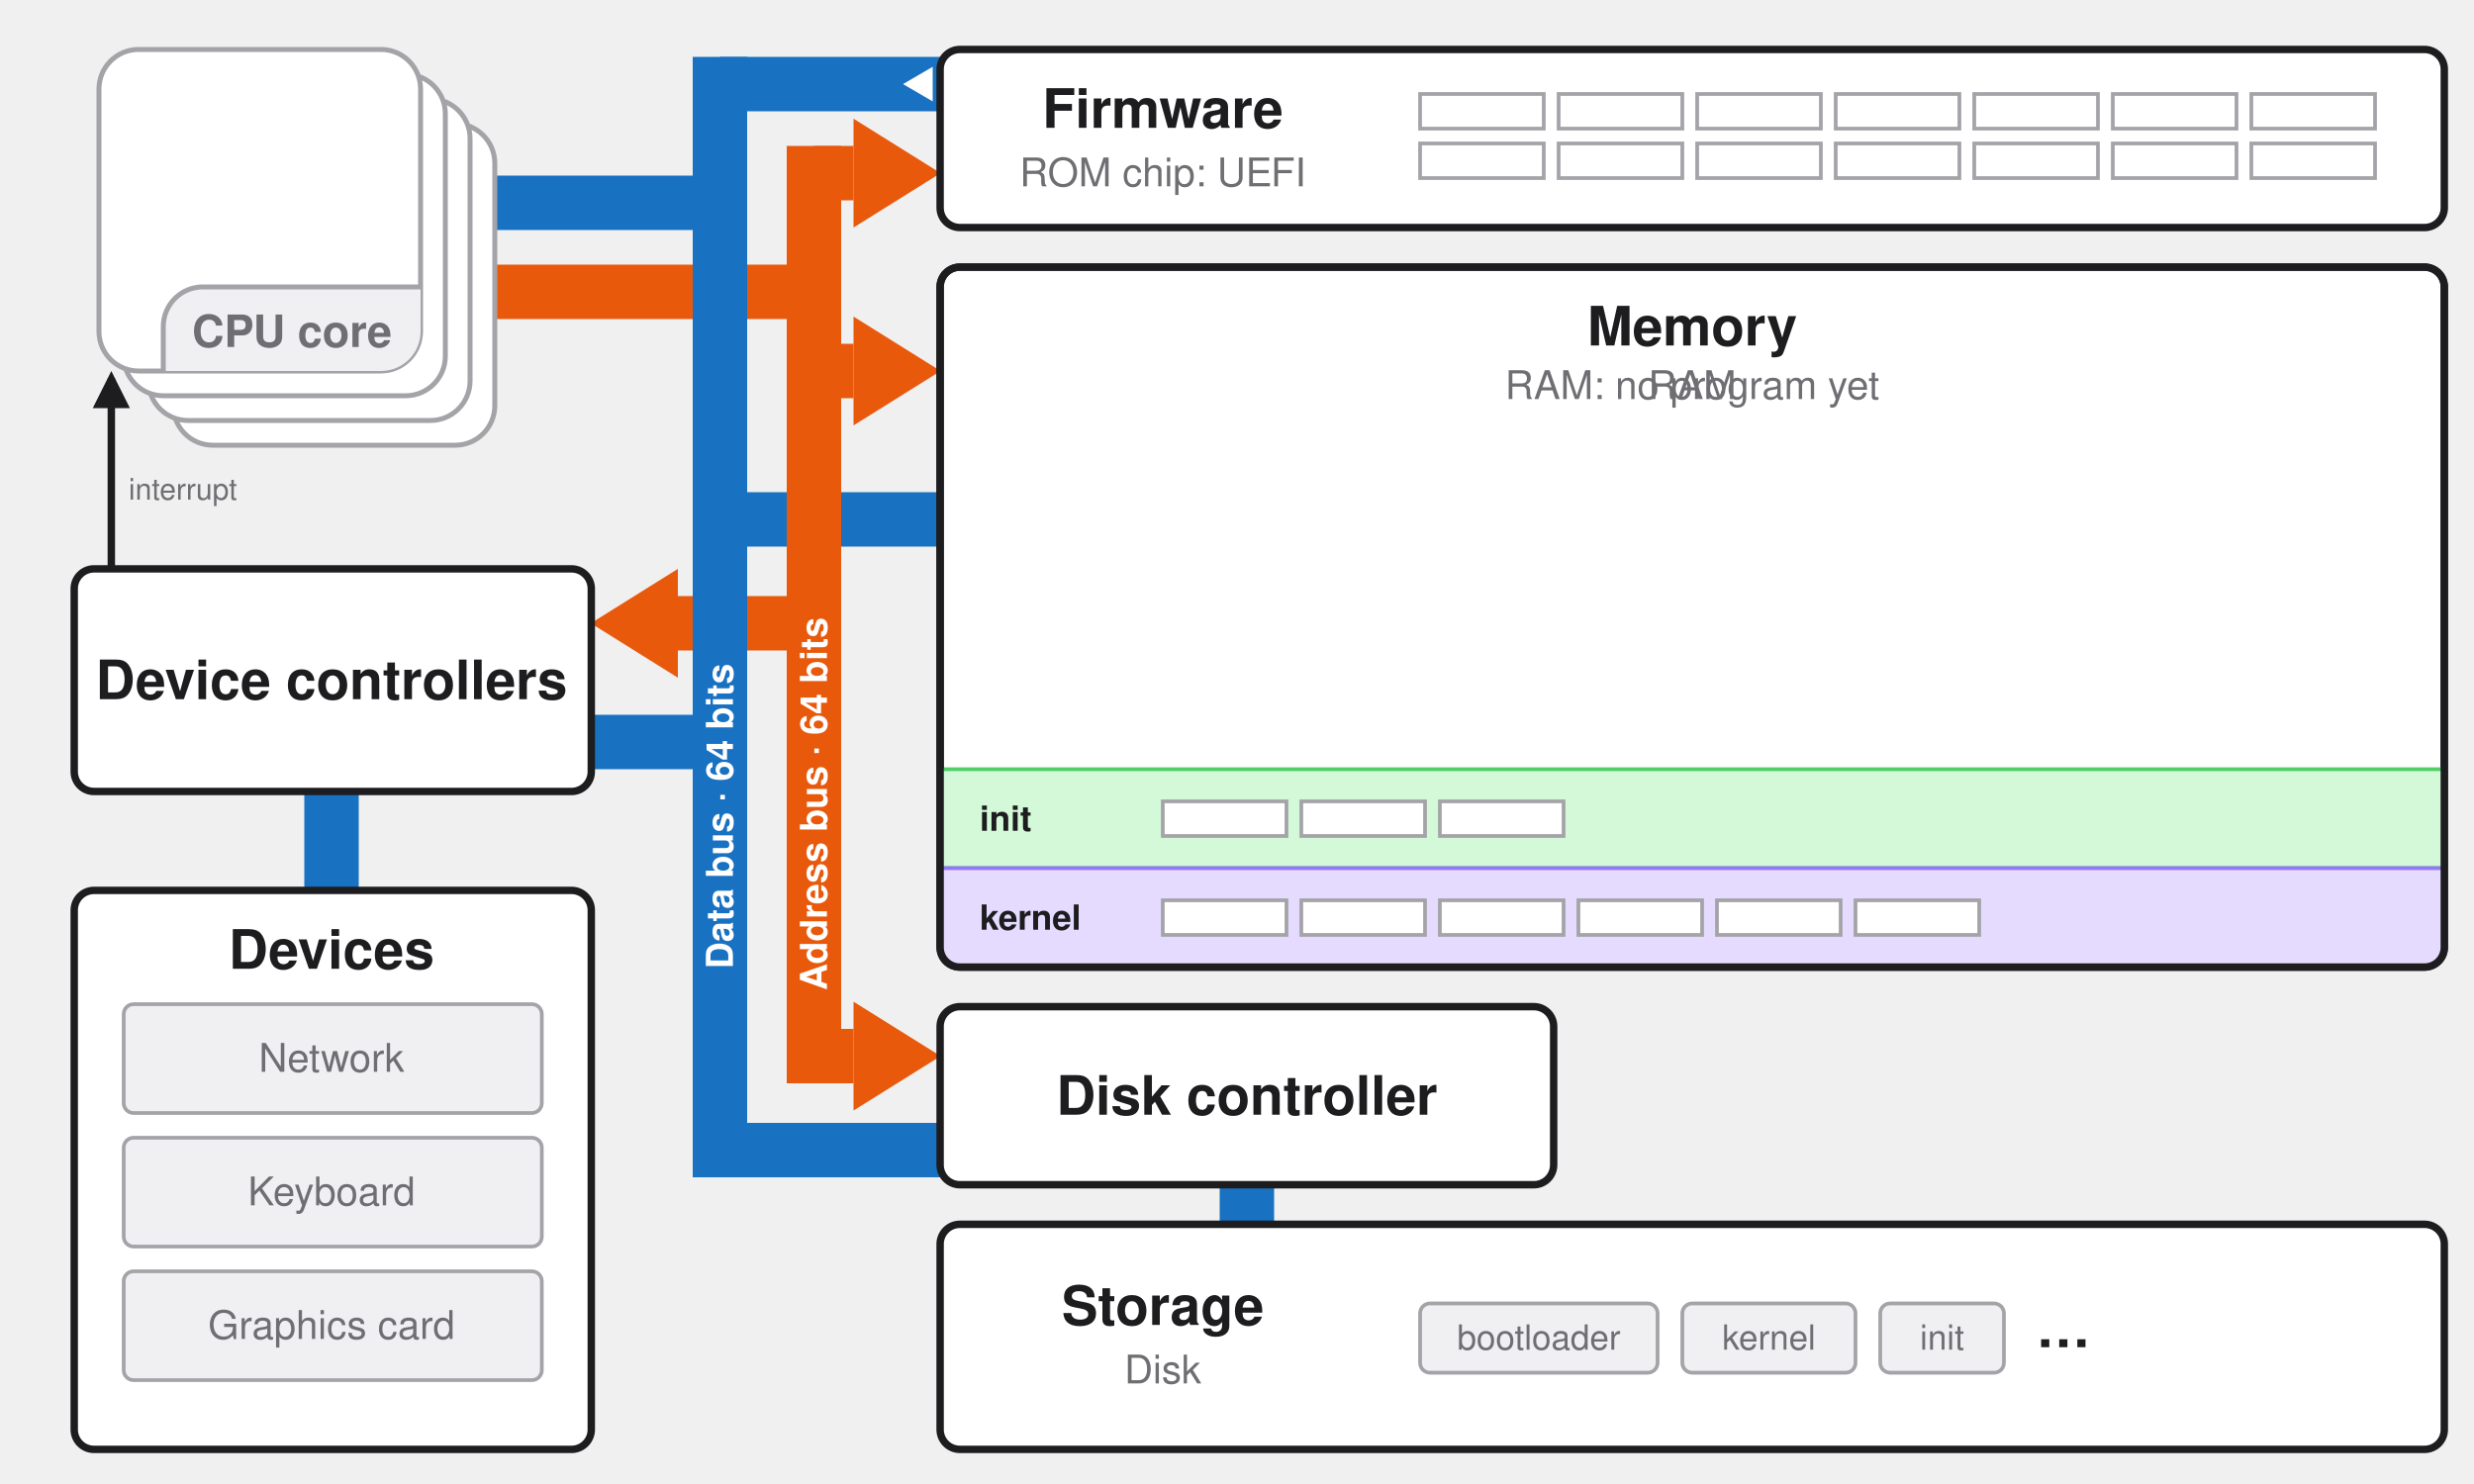
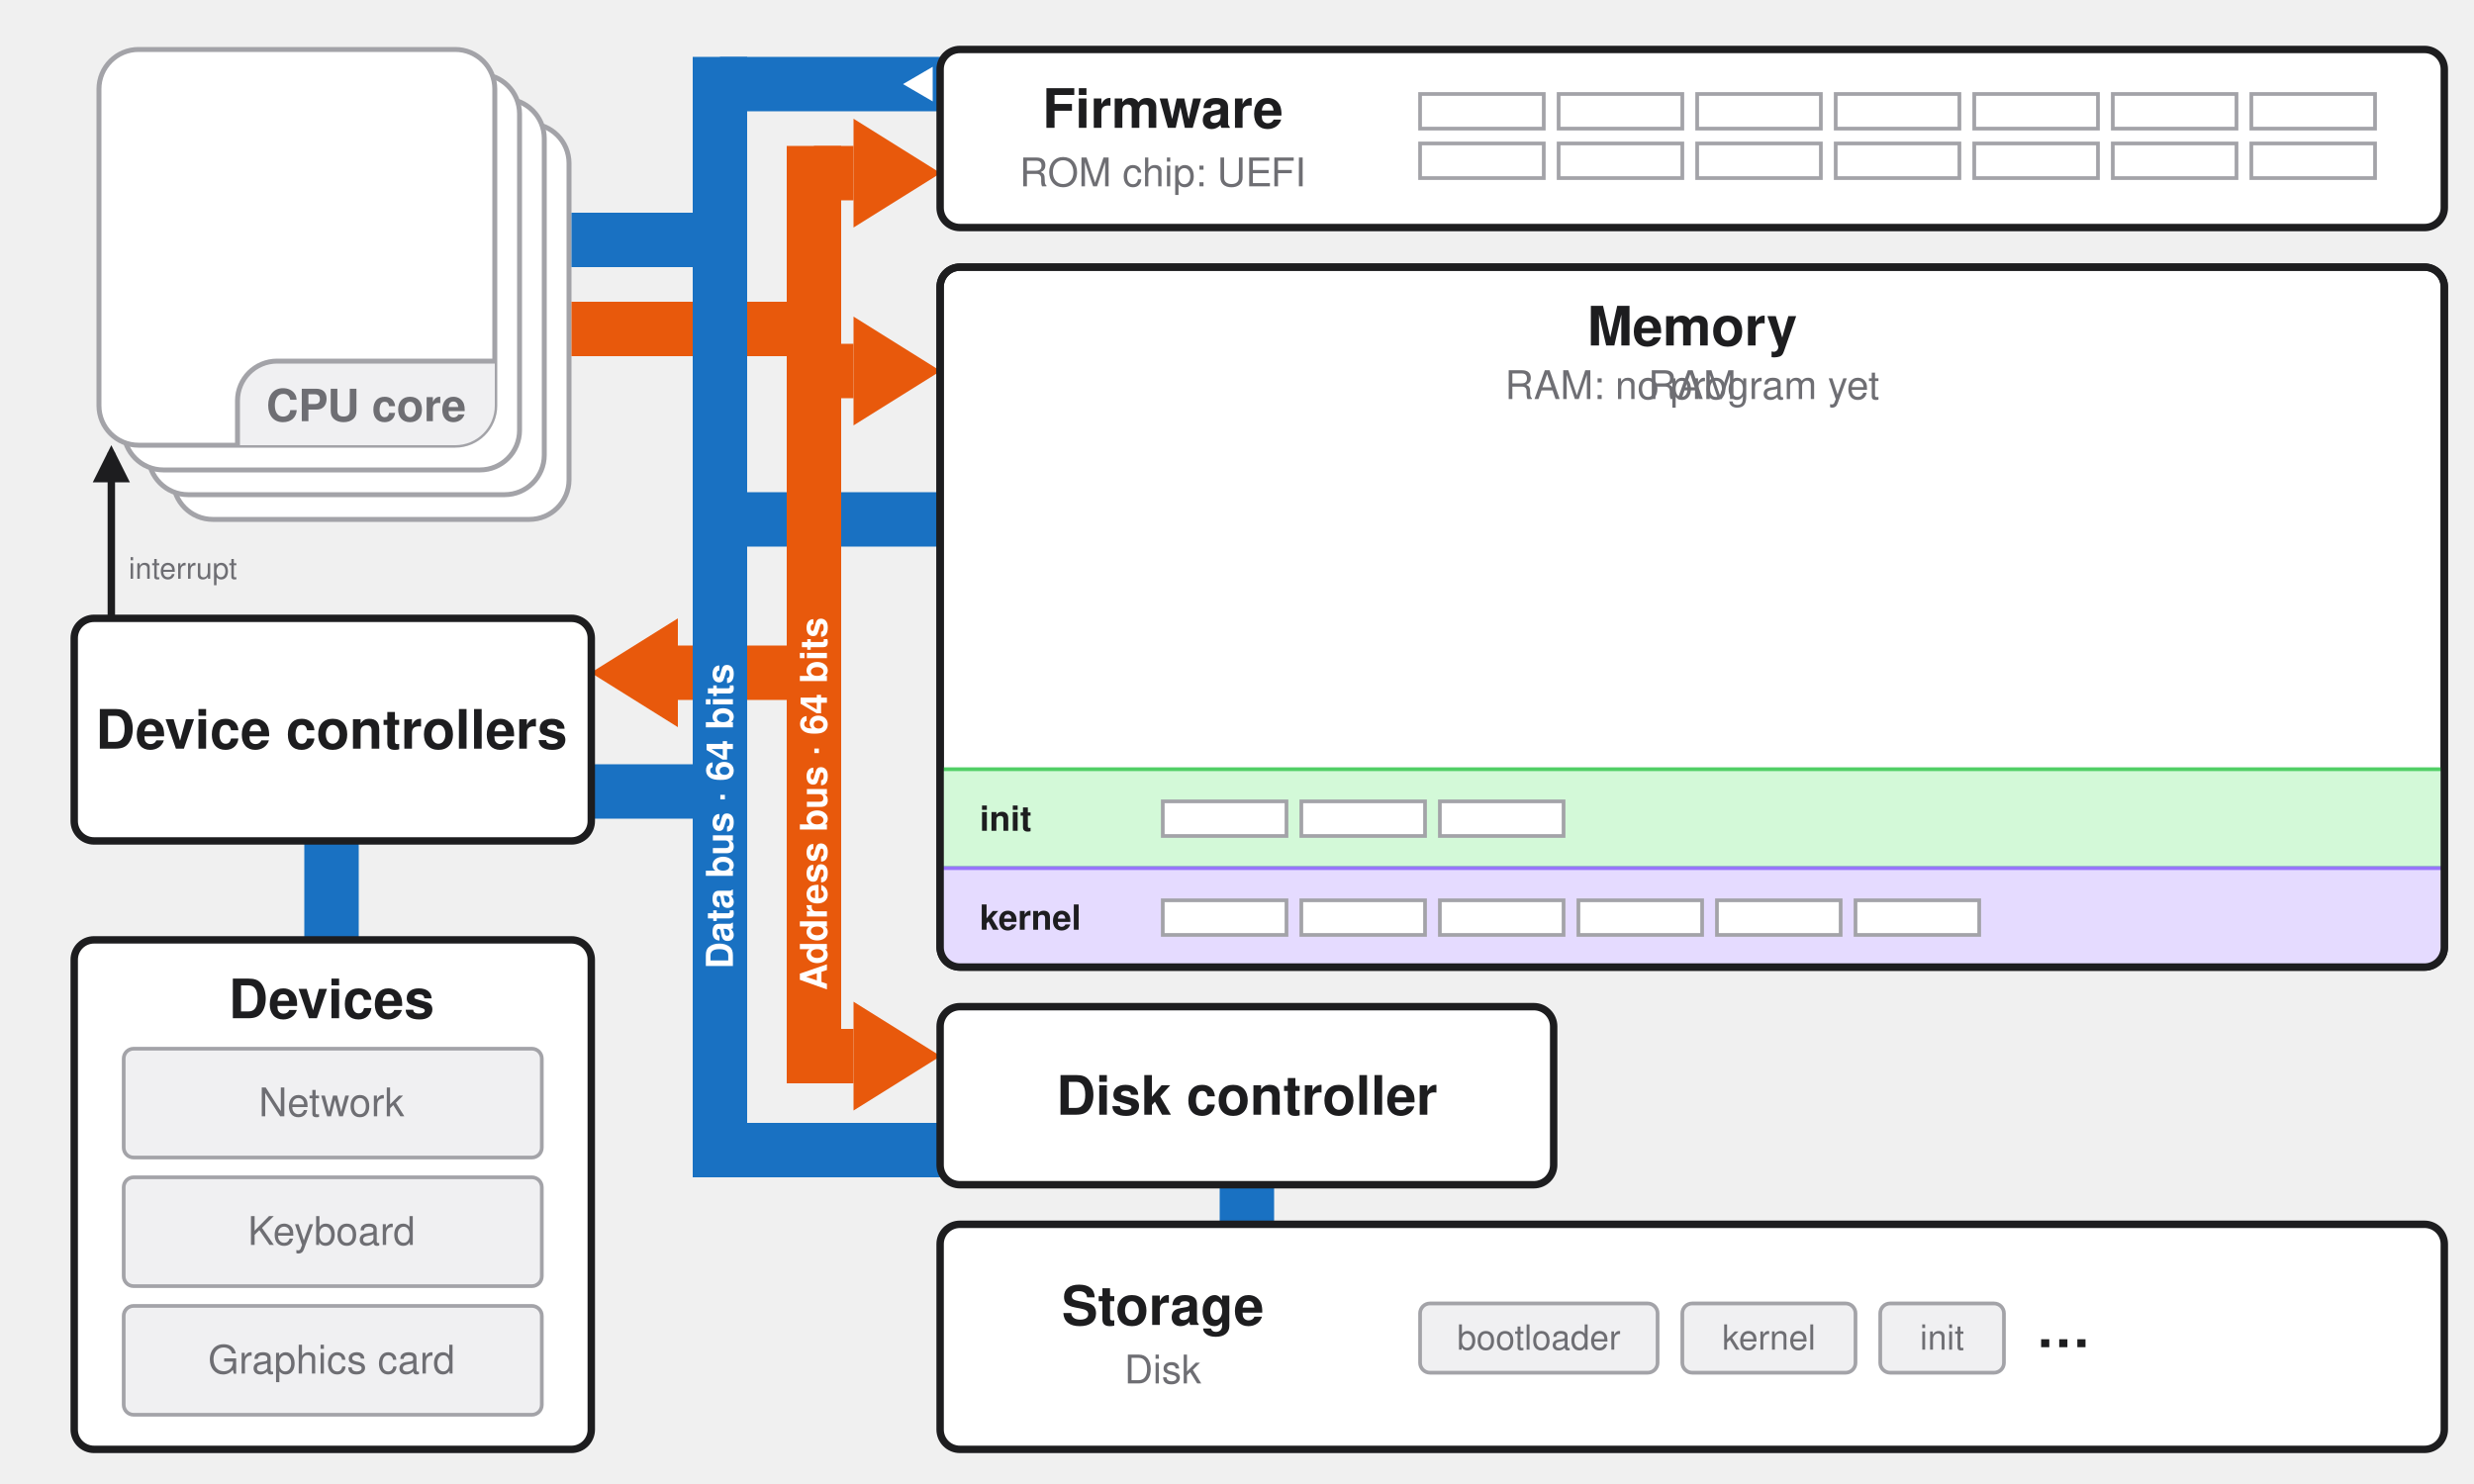
<svg xmlns="http://www.w3.org/2000/svg" class="diagram" data-family="machine" viewBox="0 0 1000 600" width="1000" height="600">
  <style id="diagram-styles">
    svg.diagram[data-family='machine'] .frame { fill: none; stroke: #a3a3a8; stroke-width: 2; stroke-dasharray: 8 6; }
    svg.diagram[data-family='machine'] .box { fill: #ffffff; stroke: #1d1d1f; stroke-width: 3; }
    svg.diagram[data-family='machine'] .label { font-family: Helvetica, Arial, sans-serif; font-size: 22px; font-weight: bold; fill: #1d1d1f; text-anchor: middle; dominant-baseline: middle; }
    svg.diagram[data-family='machine'] .small { font-family: Helvetica, Arial, sans-serif; font-size: 16px; fill: #6e6e73; text-anchor: middle; dominant-baseline: middle; }
    svg.diagram[data-family='machine'] .tiny { font-family: Helvetica, Arial, sans-serif; font-size: 14px; fill: #6e6e73; text-anchor: middle; dominant-baseline: middle; }
    svg.diagram[data-family='machine'] .label.minor { font-size: 18px; }
    /* The processor's name, in the pill in its corner */
    svg.diagram[data-family='machine'] .label.chip-name { font-size: 18px; fill: #6e6e73; }
    svg.diagram[data-family='machine'] .chip-tab { fill: #f0f0f2; }
    /* What a single wire is labelled with */
    svg.diagram[data-family='machine'] .tiny.signal { font-size: 12px; }
    /* The memory's read and write controls, which a step can light one of */
    svg.diagram[data-family='machine'] .tiny.read-write { font-size: 11px; }
    svg.diagram[data-family='machine'] text.start { text-anchor: start; }
    svg.diagram[data-family='machine'] text.end { text-anchor: end; }
    svg.diagram[data-family='machine'] .data-path { fill: none; stroke: #1971c2; stroke-width: 22; stroke-linejoin: miter; }
    svg.diagram[data-family='machine'] .address-path { fill: none; stroke: #e8590c; stroke-width: 22; stroke-linejoin: miter; }
    svg.diagram[data-family='machine'] .data-bus { fill: #1971c2; }
    svg.diagram[data-family='machine'] .address-bus { fill: #e8590c; }
    svg.diagram[data-family='machine'] .wire { fill: none; stroke: #1d1d1f; stroke-width: 3; }
    svg.diagram[data-family='machine'] .wire.thin { stroke-width: 2; }
    /* The clock's square wave */
    svg.diagram[data-family='machine'] .clock-wave { fill: none; stroke: #1d1d1f; stroke-width: 2.5; }
    /* A wire that goes on somewhere not drawn */
    svg.diagram[data-family='machine'] .wire-dots { fill: none; stroke: #1d1d1f; stroke-width: 3.5; stroke-linecap: round; stroke-dasharray: 0 7; }
    svg.diagram[data-family='machine'] .bus-label { font-family: Helvetica, Arial, sans-serif; font-size: 15px; font-weight: bold; fill: #ffffff; text-anchor: middle; dominant-baseline: middle; }
    svg.diagram[data-family='machine'] .cell { fill: #ffffff; stroke: #a3a3a8; stroke-width: 1.5; }
    /* A box drawn over what it holds, only its border */
    svg.diagram[data-family='machine'] .box.hollow { fill: none; }
    /* A core of the processor drawn opaque, like the processor's frame */
    svg.diagram[data-family='machine'] .core { fill: #ffffff; stroke: #a3a3a8; stroke-width: 2; }
    /* A file on the storage, or a device behind its controller */
    svg.diagram[data-family='machine'] .file { fill: #f0f0f2; stroke: #a3a3a8; stroke-width: 1.5; }
    /* The part of memory a program is copied into */
    svg.diagram[data-family='machine'] .band { fill: #e5dbff; stroke: #9775fa; stroke-width: 1.5; }
    svg.diagram[data-family='machine'] .band.program { fill: #d3f9d8; stroke: #51cf66; }
    svg.diagram[data-family='machine'] .band-label { font-family: Helvetica, Arial, sans-serif; font-size: 14px; font-weight: bold; fill: #1d1d1f; dominant-baseline: middle; }
    /* A connection the control signals open between two components, drawn
       like a live wire in the circuits, its white casing keeping it apart
       from the paths it crosses */
    svg.diagram[data-family='machine'] .live-casing { fill: none; stroke: #ffffff; stroke-width: 8; stroke-linecap: round; stroke-linejoin: round; }
    svg.diagram[data-family='machine'] .live-wire { fill: none; stroke: #d9480f; stroke-width: 4; stroke-linecap: round; stroke-linejoin: round; }
    svg.diagram[data-family='machine'] .live-current { fill: none; stroke: #ffd43b; stroke-width: 3; stroke-linecap: round; stroke-dasharray: 1 11; }
    svg.diagram[data-family='machine'] .bit { fill: #ffffff; stroke: #1d1d1f; stroke-width: 1.5; }
    svg.diagram[data-family='machine'] .step { fill: #ffffff; stroke: #a3a3a8; stroke-width: 1.5; }
    svg.diagram[data-family='machine'] .cell-address { font-family: Menlo, Consolas, monospace; font-size: 16px; fill: #6e6e73; text-anchor: end; dominant-baseline: middle; }
    svg.diagram[data-family='machine'] .bits { font-family: Menlo, Consolas, monospace; font-size: 15px; fill: #1d1d1f; dominant-baseline: middle; }
    svg.diagram[data-family='machine'] .bits.unused { fill: #a3a3a8; }
    svg.diagram[data-family='machine'] .annotation { font-family: Menlo, Consolas, monospace; font-size: 12px; fill: #1971c2; text-anchor: end; dominant-baseline: middle; }
    svg.diagram[data-family='machine'] .marker-data { fill: #1971c2; }
    svg.diagram[data-family='machine'] .marker-address { fill: #e8590c; }
    svg.diagram[data-family='machine'] .marker-wire { fill: #1d1d1f; }

    /* --- What the steps show ------------------------------------------- */

    /* A pill of the cycle, or the cell being read or written, lit like a lamp */
    svg.diagram[data-family='machine'] :is(.cell, .step).lit { fill: #fff3bf; stroke: #f59f00; }
    svg.diagram[data-family='machine'] .cell.lit { stroke-width: 3; }
    svg.diagram[data-family='machine'] .step.lit { stroke-width: 2; }
    /* A control signal the control unit gives, in red */
    svg.diagram[data-family='machine'] .wire.lit { stroke: #e03131; }
    svg.diagram[data-family='machine'] .wire.lit[marker-end] { marker-end: url(#wire-arrow-lit); }
    svg.diagram[data-family='machine'] .marker-wire.lit-marker { fill: #e03131; }
    /* The clock's tick: its wave and its wire in red, flashing as the step
       starts */
    svg.diagram[data-family='machine'] .clock-wave.lit { stroke: #e03131; }
    /* R or W of the memory's controls, in red, the other letters paled, all
       drawn over the controls with a halo hiding them */
    svg.diagram[data-family='machine'] .read-write.lit { fill: #e03131; stroke: #ffffff; stroke-width: 3; stroke-linejoin: round; paint-order: stroke; }
    svg.diagram[data-family='machine'] .read-write.lit .unlit { fill: #c7c7cc; }
    /* A register's value, one binary digit in each of its boxes */
    svg.diagram[data-family='machine'] .bit-value { font-family: Menlo, Consolas, monospace; font-size: 18px; fill: #1d1d1f; text-anchor: middle; dominant-baseline: middle; }
    /* What the room says aloud: a register's value in decimal, the decoded
       instruction over the captions it replaces */
    svg.diagram[data-family='machine'] :is(.decimal, .decoded) { font-family: Helvetica, Arial, sans-serif; font-size: 18px; font-weight: bold; fill: #1971c2; text-anchor: middle; dominant-baseline: middle; }
    svg.diagram[data-family='machine'] .decoded { font-family: Menlo, Consolas, monospace; }
    svg.diagram[data-family='machine'] .mask { fill: #ffffff; }

    /* --- Focus --------------------------------------------------------- */

    /* A part the current step is not about is drawn paler, rather than made
       transparent, which would show the paths drawn under the boxes. Values
       stay as they are, the room following them from step to step. */
    svg.diagram[data-family='machine'] :is(.faded.box, .faded .box, .faded .bit) { stroke: #dcdce0; }
    svg.diagram[data-family='machine'] :is(.faded .cell) { stroke: #ebebee; }
    svg.diagram[data-family='machine'] :is(.faded .label, .faded .small, .faded .tiny, .faded .cell-address) { fill: #cfcfd4; }
    svg.diagram[data-family='machine'] :is(.faded .bits) { fill: #8e8e93; }
    svg.diagram[data-family='machine'] :is(.faded.core, .faded .core) { stroke: #ebebee; }
    svg.diagram[data-family='machine'] :is(.faded .file) { fill: #f7f7f8; stroke: #ebebee; }
    svg.diagram[data-family='machine'] :is(.faded .chip-tab) { fill: #f7f7f8; }
    svg.diagram[data-family='machine'] :is(.faded.data-path, .faded .data-path) { stroke: #dbe8f7; }
    svg.diagram[data-family='machine'] :is(.faded.address-path, .faded .address-path) { stroke: #fbe5d7; }
    svg.diagram[data-family='machine'] :is(.faded .data-bus) { fill: #dbe8f7; }
    svg.diagram[data-family='machine'] :is(.faded .address-bus) { fill: #fbe5d7; }
    svg.diagram[data-family='machine'] :is(.faded.wire, .faded .wire, .faded .wire-dots, .faded .clock-wave) { stroke: #dcdce0; }
    /* An arrowhead takes its colour from its marker, not from its path */
    svg.diagram[data-family='machine'] :is(.faded.data-path, .faded .data-path)[marker-end] { marker-end: url(#data-arrow-faded); }
    svg.diagram[data-family='machine'] :is(.faded.address-path, .faded .address-path)[marker-end] { marker-end: url(#address-arrow-faded); }
    svg.diagram[data-family='machine'] :is(.faded.wire, .faded .wire)[marker-end] { marker-end: url(#wire-arrow-faded); }
    svg.diagram[data-family='machine'] .marker-data.faded-marker { fill: #dbe8f7; }
    svg.diagram[data-family='machine'] .marker-address.faded-marker { fill: #fbe5d7; }
    svg.diagram[data-family='machine'] .marker-wire.faded-marker { fill: #dcdce0; }

    @media screen and (prefers-reduced-motion: no-preference) {
      /* Current running along a live wire */
      svg.diagram[data-family='machine'] .live-current { animation: machine-current 0.6s linear infinite; }
      svg.diagram[data-family='machine'] .tick.visible { animation: machine-tick 0.36s ease-in-out; }
      /* Focus changes in a moment rather than at once */
      svg.diagram[data-family='machine'] :is([data-faded-at], [data-faded-at] *) { transition: fill 0.18s, stroke 0.18s; }
    }
    @keyframes machine-tick {
      50% { opacity: 0.15; }
    }
    @keyframes machine-current {
      to { stroke-dashoffset: -12; }
    }
  </style>
  <defs id="diagram-defs">
    <marker id="data-arrow" viewBox="0 0 8 10" refX="0" refY="5" markerWidth="1.6" markerHeight="2" orient="auto">
      <path class="marker-data" d="M0 0 L8 5 L0 10 z" />
    </marker>
    <marker id="address-arrow" viewBox="0 0 8 10" refX="0" refY="5" markerWidth="1.6" markerHeight="2" orient="auto">
      <path class="marker-address" d="M0 0 L8 5 L0 10 z" />
    </marker>
    <marker id="wire-arrow" viewBox="0 0 10 10" refX="8" refY="5" markerWidth="5" markerHeight="5" orient="auto">
      <path class="marker-wire" d="M0 0 L10 5 L0 10 z" />
    </marker>
    <marker id="wire-arrow-lit" viewBox="0 0 10 10" refX="8" refY="5" markerWidth="5" markerHeight="5" orient="auto">
      <path class="marker-wire lit-marker" d="M0 0 L10 5 L0 10 z" />
    </marker>
    <marker id="data-arrow-faded" viewBox="0 0 8 10" refX="0" refY="5" markerWidth="1.6" markerHeight="2" orient="auto">
      <path class="marker-data faded-marker" d="M0 0 L8 5 L0 10 z" />
    </marker>
    <marker id="address-arrow-faded" viewBox="0 0 8 10" refX="0" refY="5" markerWidth="1.6" markerHeight="2" orient="auto">
      <path class="marker-address faded-marker" d="M0 0 L8 5 L0 10 z" />
    </marker>
    <marker id="wire-arrow-faded" viewBox="0 0 10 10" refX="8" refY="5" markerWidth="5" markerHeight="5" orient="auto">
      <path class="marker-wire faded-marker" d="M0 0 L10 5 L0 10 z" />
    </marker>
  </defs>
  <clipPath id="memory-inside">
    <rect x="380" y="108" width="608" height="283" rx="8" />
  </clipPath>
-   <path id="path-processor-address-bus" class="address-path" d="M171 118 H329" />
-   <path id="path-processor-data-bus" class="data-path" d="M171 82 H291" />
-   <path id="path-address-bus-device-controllers" class="address-path at-rest" d="M329 252 H274" marker-end="url(#address-arrow)" />
-   <path id="path-device-controllers-devices" class="data-path at-rest" d="M134 315 V365" />
+   <path id="path-address-bus-device-controllers" class="address-path" d="M329 272 H274" marker-end="url(#address-arrow)" />
+   <path id="path-device-controllers-devices" class="data-path" d="M134 335 V385" />
  <g id="cores">
-     <g id="cores-behind" class="at-rest">
-       <rect class="core" x="70" y="50" width="130" height="130" rx="16" />
-       <rect class="core" x="60" y="40" width="130" height="130" rx="16" />
-       <rect class="core" x="50" y="30" width="130" height="130" rx="16" />
-     </g>
-     <rect id="processor" class="core" x="40" y="20" width="130" height="130" rx="16" style="fill: #ffffff; fill-opacity: 1; stroke-dasharray: 8 0" />
-     <path id="processor-tab" class="chip-tab" d="M170 116 V134 A16 16 0 0 1 154 150 H66 V132 A16 16 0 0 1 82 116 Z" />
-     <path id="processor-pill" class="core" d="M170 116 H82 A16 16 0 0 0 66 132 V150" style="fill: none; stroke-dasharray: 8 0" />
-     <text id="core-name" class="label chip-name" x="118" y="134">CPU core</text>
-   </g>
+     <g id="cores-behind">
+       <rect class="core" x="70" y="50" width="160" height="160" rx="16" />
+       <rect class="core" x="60" y="40" width="160" height="160" rx="16" />
+       <rect class="core" x="50" y="30" width="160" height="160" rx="16" />
+     </g>
+     <rect id="processor" class="core" x="40" y="20" width="160" height="160" rx="16" style="fill: #ffffff; fill-opacity: 1; stroke-opacity: 1" />
+     <path id="processor-tab" class="chip-tab" d="M200 146 V164 A16 16 0 0 1 184 180 H96 V162 A16 16 0 0 1 112 146 Z" />
+     <path id="processor-pill" class="core" d="M200 146 H112 A16 16 0 0 0 96 162 V180" style="fill: none; stroke-opacity: 1" />
+     <text id="core-name" class="label chip-name" x="148" y="164">CPU core</text>
+   </g>
+   <path id="path-processor-address-bus" class="address-path" d="M231 133 H329" />
+   <path id="path-processor-data-bus" class="data-path" d="M231 97 H291" />
  <path id="path-data-bus-firmware" class="data-path" d="M291 34 H382" />
  <path id="path-data-bus-memory" class="data-path" d="M291 210 H382" />
  <path id="path-data-bus-disk-controller" class="data-path" d="M291 465 H382" />
-   <path id="path-data-bus-device-controllers" class="data-path at-rest" d="M291 300 H237" />
+   <path id="path-data-bus-device-controllers" class="data-path" d="M291 320 H237" />
  <g id="data-bus">
    <rect id="data-bus-rail" class="data-bus" x="280" y="23" width="22" height="453" />
    <text id="data-bus-label" class="bus-label" x="291" y="330" transform="rotate(-90 291 330)">Data bus · 64 bits</text>
  </g>
  <g id="address-bus">
    <rect id="address-bus-rail" class="address-bus" x="318" y="59" width="22" height="379" />
  </g>
  <path id="path-address-bus-firmware" class="address-path" d="M329 70 H345" marker-end="url(#address-arrow)" />
  <path id="path-address-bus-memory" class="address-path" d="M329 150 H345" marker-end="url(#address-arrow)" />
  <path id="path-address-bus-disk-controller" class="address-path" d="M329 427 H345" marker-end="url(#address-arrow)" />
  <polygon id="firmware-read-only" points="377,27 377,41 365,34" fill="#ffffff" />
  <text id="address-bus-label" class="bus-label" x="329" y="325" transform="rotate(-90 329 325)">Address bus · 64 bits</text>
  <g id="firmware">
    <rect id="firmware-box" class="box" x="380" y="20" width="608" height="72" rx="8" />
    <text id="firmware-label" class="label" x="470" y="44">Firmware</text>
    <text id="firmware-chip" class="small" x="470" y="70">ROM chip: UEFI</text>
    <g id="firmware-instructions">
      <rect class="cell" x="574" y="38" width="50" height="14" />
      <rect class="cell" x="630" y="38" width="50" height="14" />
      <rect class="cell" x="686" y="38" width="50" height="14" />
      <rect class="cell" x="742" y="38" width="50" height="14" />
      <rect class="cell" x="798" y="38" width="50" height="14" />
      <rect class="cell" x="854" y="38" width="50" height="14" />
      <rect class="cell" x="910" y="38" width="50" height="14" />
      <rect class="cell" x="574" y="58" width="50" height="14" />
      <rect class="cell" x="630" y="58" width="50" height="14" />
      <rect class="cell" x="686" y="58" width="50" height="14" />
      <rect class="cell" x="742" y="58" width="50" height="14" />
      <rect class="cell" x="798" y="58" width="50" height="14" />
      <rect class="cell" x="854" y="58" width="50" height="14" />
      <rect class="cell" x="910" y="58" width="50" height="14" />
    </g>
  </g>
  <g id="memory">
    <rect id="memory-box" class="box" x="380" y="108" width="608" height="283" rx="8" />
    <text id="memory-label" class="label" x="684" y="132">Memory</text>
    <text id="memory-note" class="small detail" x="684" y="156">RAM: no program yet</text>
    <text class="small at-rest" x="684" y="156">RAM</text>
  </g>
  <g id="bands" class="at-rest" clip-path="url(#memory-inside)">
    <g id="band-init">
      <rect class="band program" x="380" y="311" width="608" height="40" />
      <text class="band-label" x="396" y="331">init</text>
      <rect class="cell" x="470" y="324" width="50" height="14" />
      <rect class="cell" x="526" y="324" width="50" height="14" />
      <rect class="cell" x="582" y="324" width="50" height="14" />
    </g>
    <g id="band-kernel">
      <rect class="band" x="380" y="351" width="608" height="40" />
      <text class="band-label" x="396" y="371">kernel</text>
      <rect class="cell" x="470" y="364" width="50" height="14" />
      <rect class="cell" x="526" y="364" width="50" height="14" />
      <rect class="cell" x="582" y="364" width="50" height="14" />
      <rect class="cell" x="638" y="364" width="50" height="14" />
      <rect class="cell" x="694" y="364" width="50" height="14" />
      <rect class="cell" x="750" y="364" width="50" height="14" />
    </g>
  </g>
  <rect id="memory-border" class="box hollow" x="380" y="108" width="608" height="283" rx="8" />
  <path id="path-disk-controller-storage" class="data-path" d="M504 474 V500" />
  <g id="disk-controller">
    <rect class="box" x="380" y="407" width="248" height="72" rx="8" />
    <text class="label" x="504" y="443">Disk controller</text>
  </g>
  <g id="storage">
    <rect id="storage-box" class="box" x="380" y="495" width="608" height="91" rx="8" />
    <text id="storage-label" class="label" x="470" y="528">Storage</text>
    <text id="storage-disk" class="small" x="470" y="554">Disk</text>
    <g id="storage-files">
      <rect class="file" x="574" y="527" width="96" height="28" rx="4" />
      <text class="tiny" x="622" y="541">bootloader</text>
      <rect class="file" x="680" y="527" width="70" height="28" rx="4" />
      <text class="tiny" x="715" y="541">kernel</text>
      <rect class="file" x="760" y="527" width="50" height="28" rx="4" />
      <text class="tiny" x="785" y="541">init</text>
      <text class="label" x="834" y="537">…</text>
    </g>
  </g>
-   <g id="device-controllers" class="at-rest">
-     <rect class="box" x="30" y="230" width="209" height="90" rx="8" />
-     <text class="label" x="134" y="275">Device controllers</text>
-   </g>
-   <g id="devices" class="at-rest">
-     <rect class="box" x="30" y="360" width="209" height="226" rx="8" />
-     <text class="label" x="134" y="384">Devices</text>
-     <rect class="file" x="50" y="406" width="169" height="44" rx="4" />
-     <text class="small" x="134" y="428">Network</text>
-     <rect class="file" x="50" y="460" width="169" height="44" rx="4" />
-     <text class="small" x="134" y="482">Keyboard</text>
-     <rect class="file" x="50" y="514" width="169" height="44" rx="4" />
-     <text class="small" x="134" y="536">Graphics card</text>
-   </g>
-   <path id="wire-interrupt" class="wire at-rest" d="M45 230 V153" marker-end="url(#wire-arrow)" />
-   <text class="tiny signal start at-rest" x="52" y="198">interrupt</text>
+   <g id="device-controllers">
+     <rect class="box" x="30" y="250" width="209" height="90" rx="8" />
+     <text class="label" x="134" y="295">Device controllers</text>
+   </g>
+   <g id="devices">
+     <rect class="box" x="30" y="380" width="209" height="206" rx="8" />
+     <text class="label" x="134" y="404">Devices</text>
+     <rect class="file" x="50" y="424" width="169" height="44" rx="4" />
+     <text class="small" x="134" y="446">Network</text>
+     <rect class="file" x="50" y="476" width="169" height="44" rx="4" />
+     <text class="small" x="134" y="498">Keyboard</text>
+     <rect class="file" x="50" y="528" width="169" height="44" rx="4" />
+     <text class="small" x="134" y="550">Graphics card</text>
+   </g>
+   <path id="wire-interrupt" class="wire" d="M45 250 V183" marker-end="url(#wire-arrow)" />
+   <text id="interrupt-label" class="tiny signal start" x="52" y="230">interrupt</text>
</svg>
